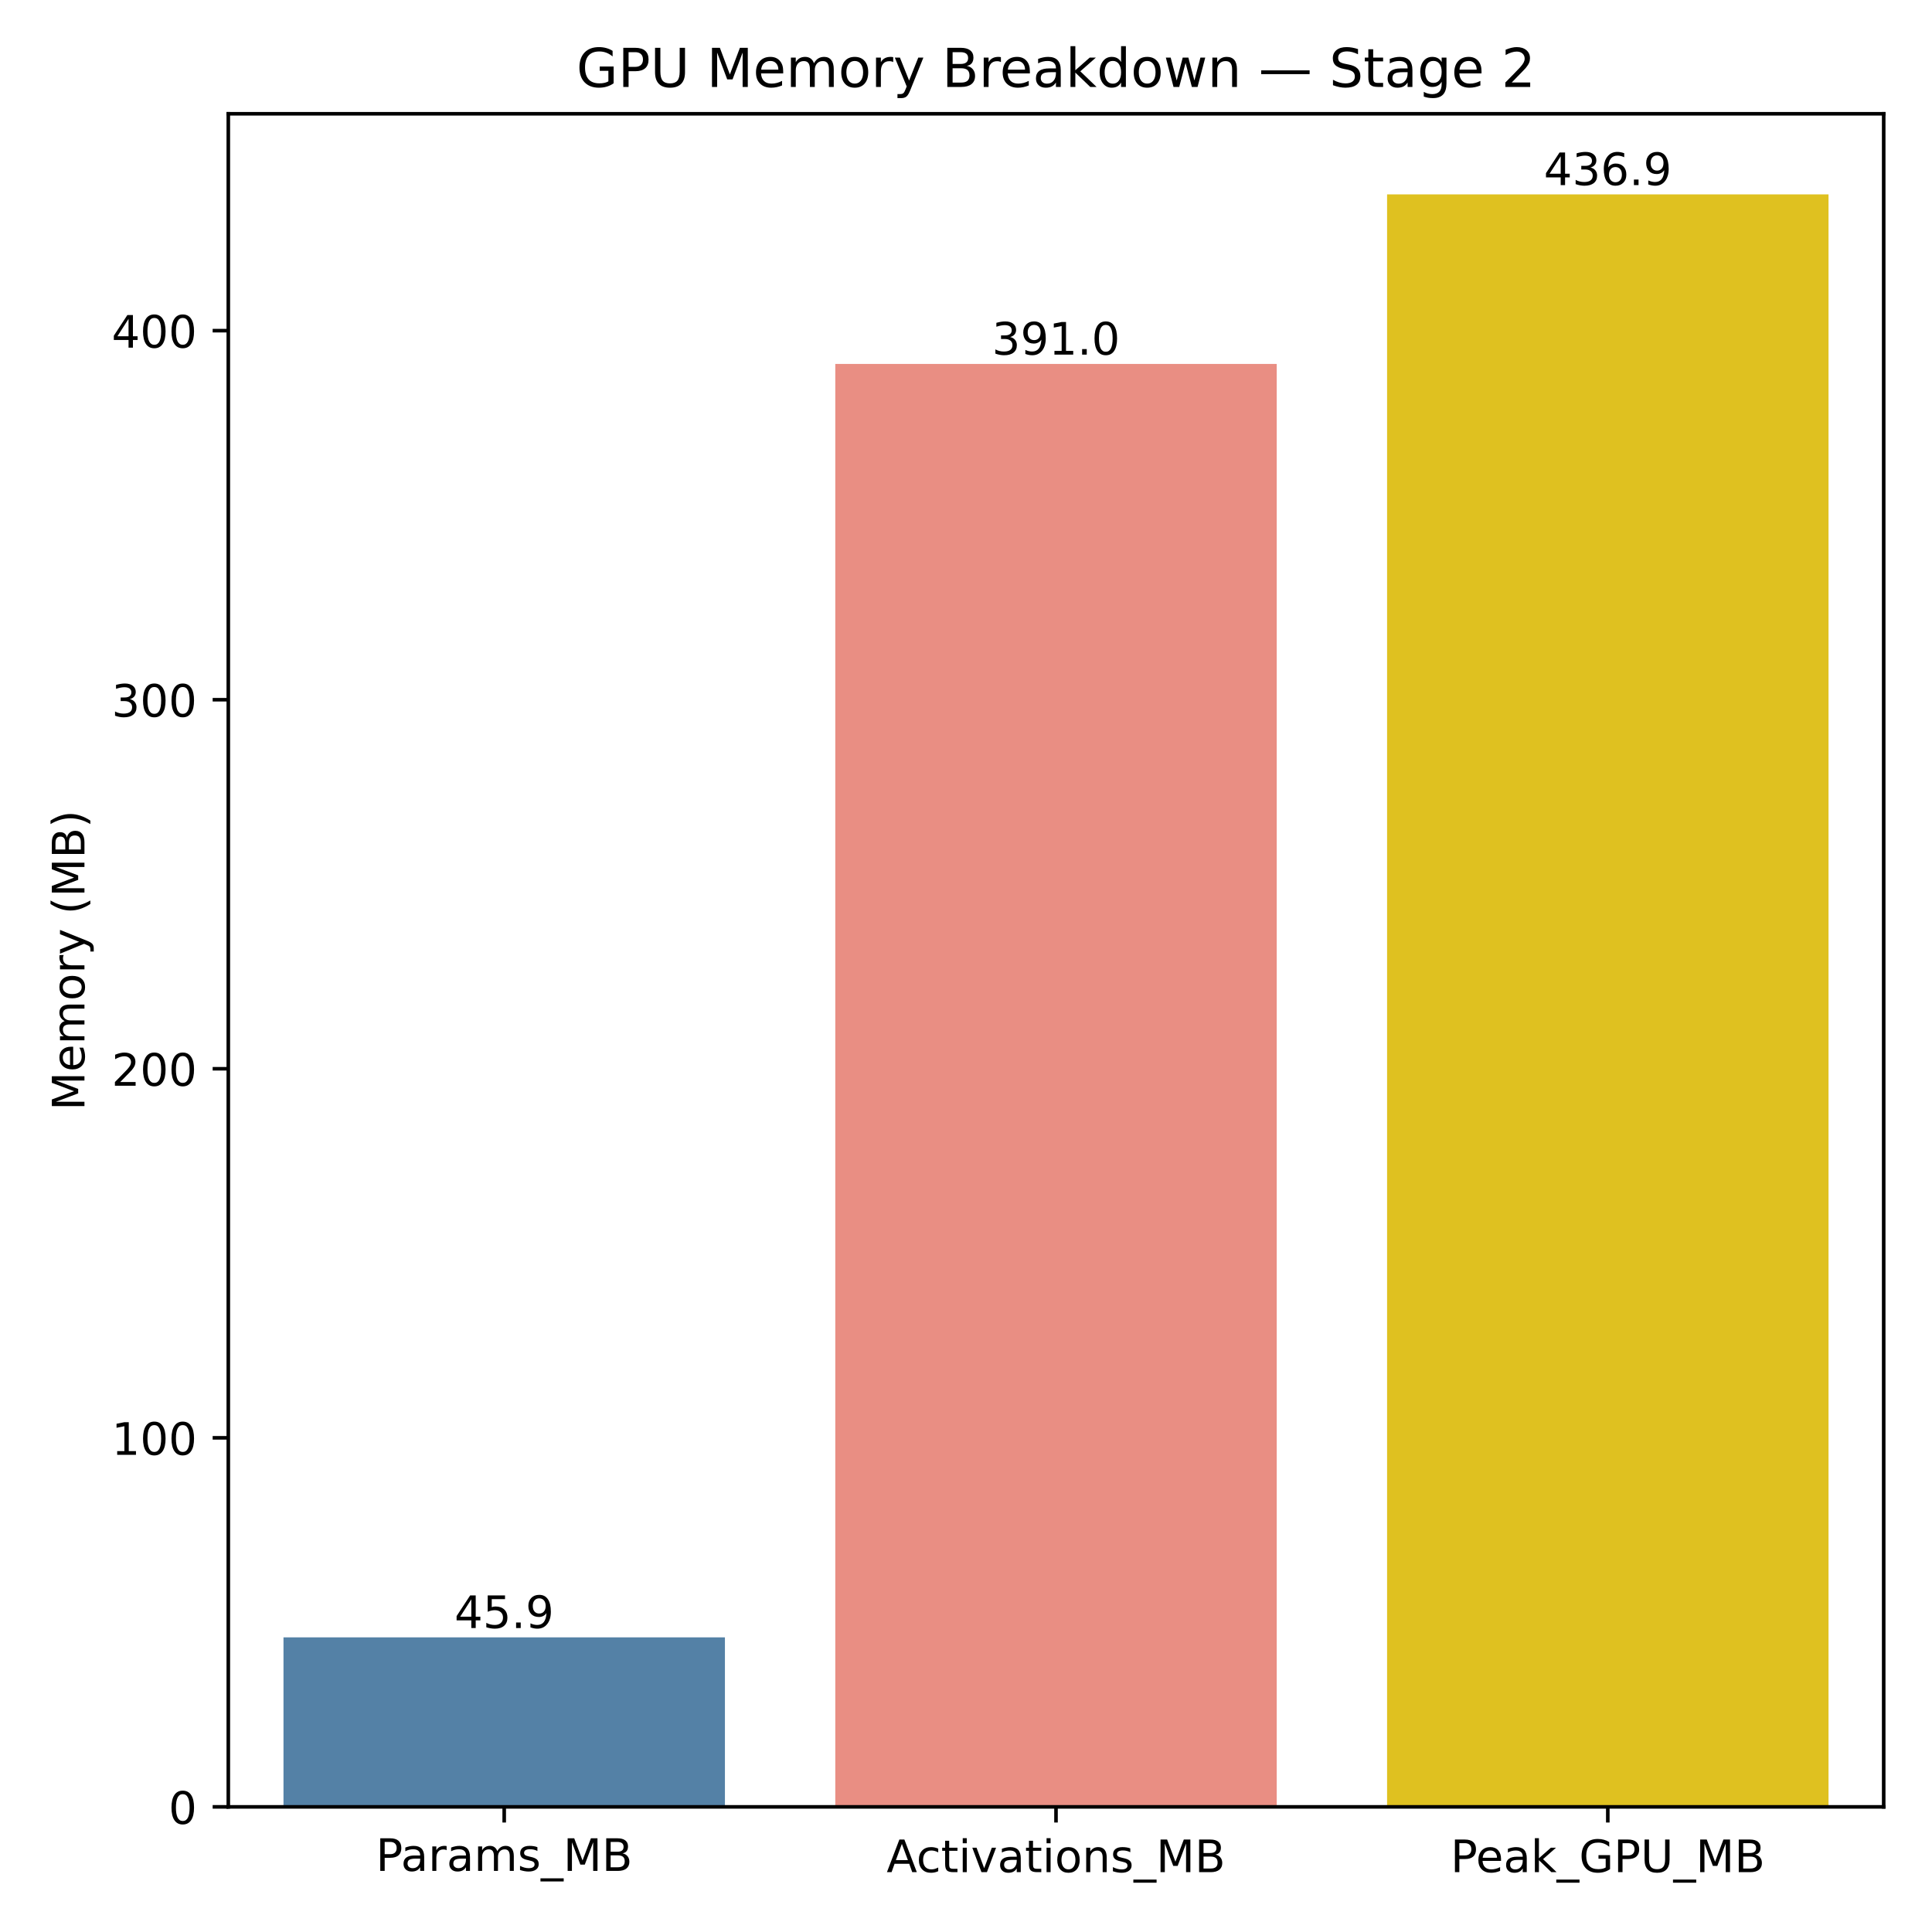
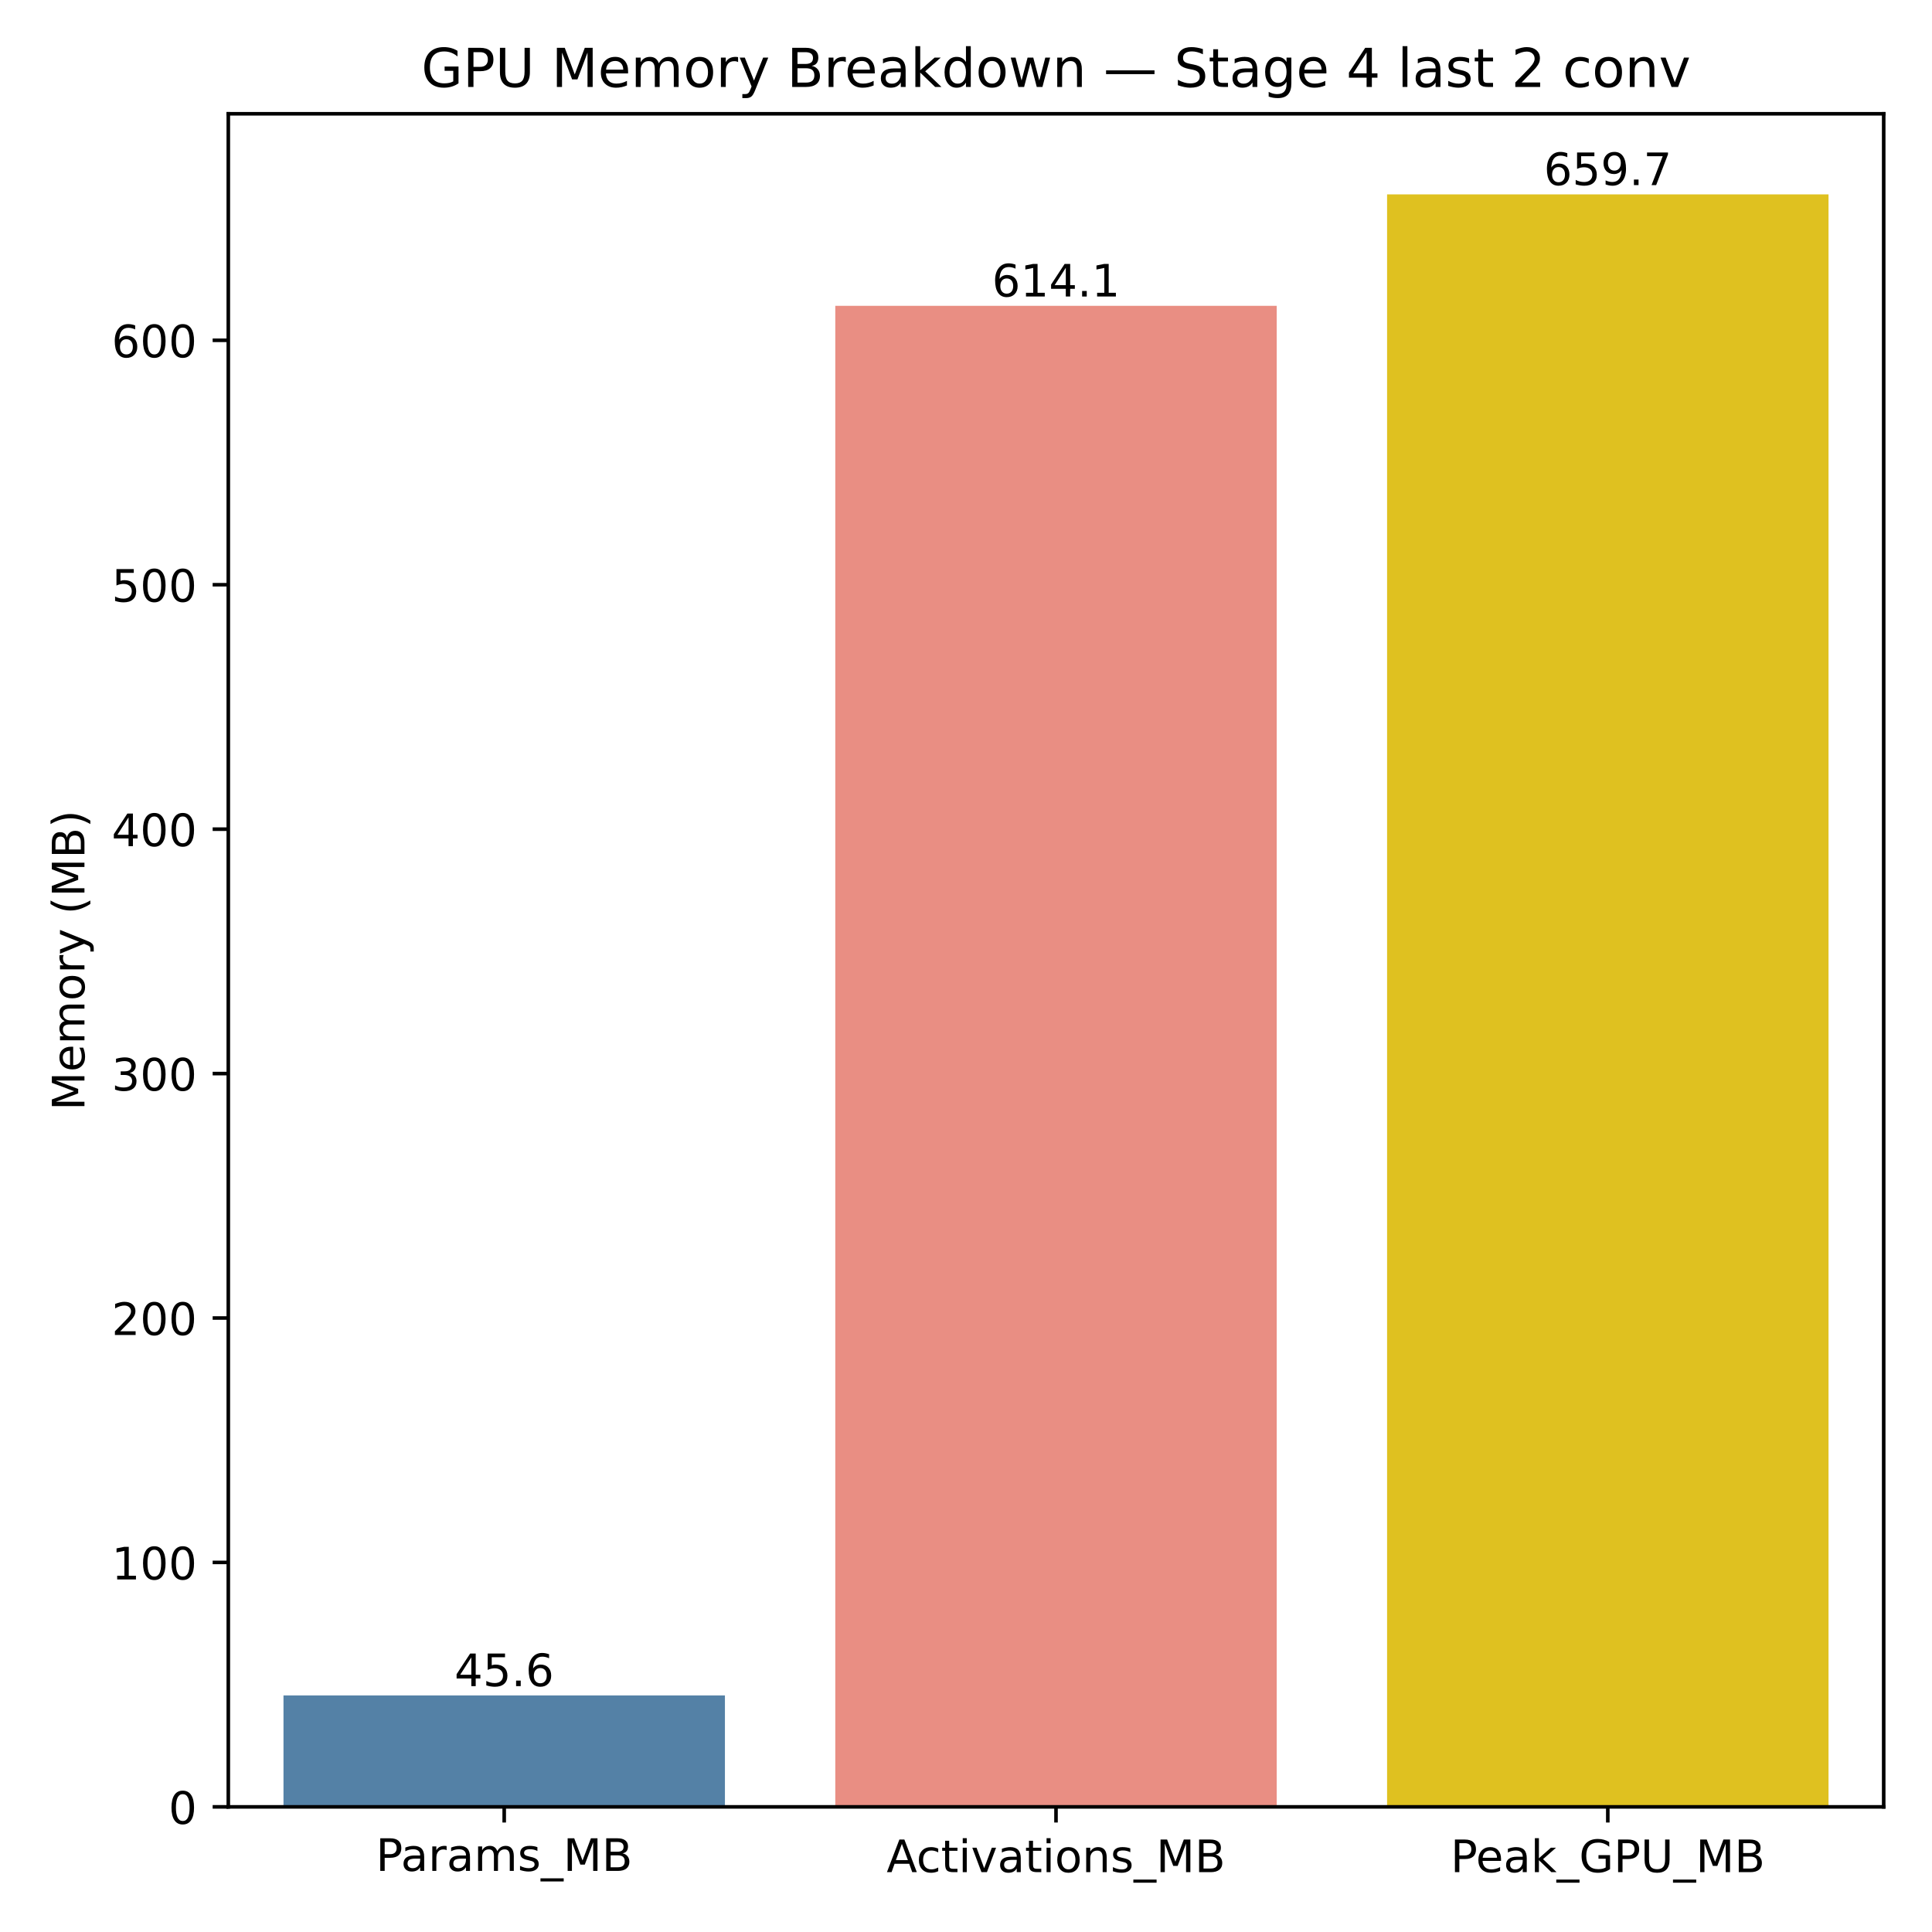
<svg xmlns="http://www.w3.org/2000/svg" xmlns:xlink="http://www.w3.org/1999/xlink" width="432pt" height="432pt" viewBox="0 0 432 432" version="1.1">
  <defs>
    <style type="text/css">*{stroke-linejoin: round; stroke-linecap: butt}</style>
  </defs>
  <g id="figure_1">
    <g id="patch_1">
      <path d="M 0 432  L 432 432  L 432 0  L 0 0  z " style="fill: #ffffff" />
    </g>
    <g id="axes_1">
      <g id="patch_2">
        <path d="M 51.05 404.019  L 421.2 404.019  L 421.2 25.44  L 51.05 25.44  z " style="fill: #ffffff" />
      </g>
      <g id="patch_3">
-         <path d="M 63.388 404.019  L 162.095 404.019  L 162.095 366.113  L 63.388 366.113  z " clip-path="url(#paf63a27db4)" style="fill: #5481a6" />
+         <path d="M 63.388 404.019  L 162.095 404.019  L 162.095 379.103  L 63.388 379.103  z " clip-path="url(#p46e50c128c)" style="fill: #5481a6" />
      </g>
      <g id="patch_4">
-         <path d="M 186.772 404.019  L 285.478 404.019  L 285.478 81.373  L 186.772 81.373  z " clip-path="url(#paf63a27db4)" style="fill: #e98e83" />
+         <path d="M 186.772 404.019  L 285.478 404.019  L 285.478 68.383  L 186.772 68.383  z " clip-path="url(#p46e50c128c)" style="fill: #e98e83" />
      </g>
      <g id="patch_5">
-         <path d="M 310.155 404.019  L 408.862 404.019  L 408.862 43.468  L 310.155 43.468  z " clip-path="url(#paf63a27db4)" style="fill: #dfc120" />
+         <path d="M 310.155 404.019  L 408.862 404.019  L 408.862 43.468  L 310.155 43.468  z " clip-path="url(#p46e50c128c)" style="fill: #dfc120" />
      </g>
      <g id="matplotlib.axis_1">
        <g id="xtick_1">
          <g id="line2d_1">
            <defs>
-               <path id="mb69e17d9a4" d="M 0 0  L 0 3.5  " style="stroke: #000000; stroke-width: 0.8" />
+               <path id="m70d38e5016" d="M 0 0  L 0 3.5  " style="stroke: #000000; stroke-width: 0.8" />
            </defs>
            <g>
-               <use xlink:href="#mb69e17d9a4" x="112.742" y="404.019" style="stroke: #000000; stroke-width: 0.8" />
+               <use xlink:href="#m70d38e5016" x="112.742" y="404.019" style="stroke: #000000; stroke-width: 0.8" />
            </g>
          </g>
          <g id="text_1">
            <g transform="translate(84.0487 418.3391) scale(0.1 -0.1)">
              <defs>
                <path id="DejaVuSans-50" d="M 1259 4147  L 1259 2394  L 2053 2394  Q 2494 2394 2734 2622  Q 2975 2850 2975 3272  Q 2975 3691 2734 3919  Q 2494 4147 2053 4147  L 1259 4147  z M 628 4666  L 2053 4666  Q 2838 4666 3239 4311  Q 3641 3956 3641 3272  Q 3641 2581 3239 2228  Q 2838 1875 2053 1875  L 1259 1875  L 1259 0  L 628 0  L 628 4666  z " transform="scale(0.015625)" />
                <path id="DejaVuSans-61" d="M 2194 1759  Q 1497 1759 1228 1600  Q 959 1441 959 1056  Q 959 750 1161 570  Q 1363 391 1709 391  Q 2188 391 2477 730  Q 2766 1069 2766 1631  L 2766 1759  L 2194 1759  z M 3341 1997  L 3341 0  L 2766 0  L 2766 531  Q 2569 213 2275 61  Q 1981 -91 1556 -91  Q 1019 -91 701 211  Q 384 513 384 1019  Q 384 1609 779 1909  Q 1175 2209 1959 2209  L 2766 2209  L 2766 2266  Q 2766 2663 2505 2880  Q 2244 3097 1772 3097  Q 1472 3097 1187 3025  Q 903 2953 641 2809  L 641 3341  Q 956 3463 1253 3523  Q 1550 3584 1831 3584  Q 2591 3584 2966 3190  Q 3341 2797 3341 1997  z " transform="scale(0.015625)" />
                <path id="DejaVuSans-72" d="M 2631 2963  Q 2534 3019 2420 3045  Q 2306 3072 2169 3072  Q 1681 3072 1420 2755  Q 1159 2438 1159 1844  L 1159 0  L 581 0  L 581 3500  L 1159 3500  L 1159 2956  Q 1341 3275 1631 3429  Q 1922 3584 2338 3584  Q 2397 3584 2469 3576  Q 2541 3569 2628 3553  L 2631 2963  z " transform="scale(0.015625)" />
                <path id="DejaVuSans-6d" d="M 3328 2828  Q 3544 3216 3844 3400  Q 4144 3584 4550 3584  Q 5097 3584 5394 3201  Q 5691 2819 5691 2113  L 5691 0  L 5113 0  L 5113 2094  Q 5113 2597 4934 2840  Q 4756 3084 4391 3084  Q 3944 3084 3684 2787  Q 3425 2491 3425 1978  L 3425 0  L 2847 0  L 2847 2094  Q 2847 2600 2669 2842  Q 2491 3084 2119 3084  Q 1678 3084 1418 2786  Q 1159 2488 1159 1978  L 1159 0  L 581 0  L 581 3500  L 1159 3500  L 1159 2956  Q 1356 3278 1631 3431  Q 1906 3584 2284 3584  Q 2666 3584 2933 3390  Q 3200 3197 3328 2828  z " transform="scale(0.015625)" />
                <path id="DejaVuSans-73" d="M 2834 3397  L 2834 2853  Q 2591 2978 2328 3040  Q 2066 3103 1784 3103  Q 1356 3103 1142 2972  Q 928 2841 928 2578  Q 928 2378 1081 2264  Q 1234 2150 1697 2047  L 1894 2003  Q 2506 1872 2764 1633  Q 3022 1394 3022 966  Q 3022 478 2636 193  Q 2250 -91 1575 -91  Q 1294 -91 989 -36  Q 684 19 347 128  L 347 722  Q 666 556 975 473  Q 1284 391 1588 391  Q 1994 391 2212 530  Q 2431 669 2431 922  Q 2431 1156 2273 1281  Q 2116 1406 1581 1522  L 1381 1569  Q 847 1681 609 1914  Q 372 2147 372 2553  Q 372 3047 722 3315  Q 1072 3584 1716 3584  Q 2034 3584 2315 3537  Q 2597 3491 2834 3397  z " transform="scale(0.015625)" />
                <path id="DejaVuSans-5f" d="M 3263 -1063  L 3263 -1509  L -63 -1509  L -63 -1063  L 3263 -1063  z " transform="scale(0.015625)" />
                <path id="DejaVuSans-4d" d="M 628 4666  L 1569 4666  L 2759 1491  L 3956 4666  L 4897 4666  L 4897 0  L 4281 0  L 4281 4097  L 3078 897  L 2444 897  L 1241 4097  L 1241 0  L 628 0  L 628 4666  z " transform="scale(0.015625)" />
                <path id="DejaVuSans-42" d="M 1259 2228  L 1259 519  L 2272 519  Q 2781 519 3026 730  Q 3272 941 3272 1375  Q 3272 1813 3026 2020  Q 2781 2228 2272 2228  L 1259 2228  z M 1259 4147  L 1259 2741  L 2194 2741  Q 2656 2741 2882 2914  Q 3109 3088 3109 3444  Q 3109 3797 2882 3972  Q 2656 4147 2194 4147  L 1259 4147  z M 628 4666  L 2241 4666  Q 2963 4666 3353 4366  Q 3744 4066 3744 3513  Q 3744 3084 3544 2831  Q 3344 2578 2956 2516  Q 3422 2416 3680 2098  Q 3938 1781 3938 1306  Q 3938 681 3513 340  Q 3088 0 2303 0  L 628 0  L 628 4666  z " transform="scale(0.015625)" />
              </defs>
              <use xlink:href="#DejaVuSans-50" />
              <use xlink:href="#DejaVuSans-61" transform="translate(55.80273 0)" />
              <use xlink:href="#DejaVuSans-72" transform="translate(117.082 0)" />
              <use xlink:href="#DejaVuSans-61" transform="translate(158.1953 0)" />
              <use xlink:href="#DejaVuSans-6d" transform="translate(219.4746 0)" />
              <use xlink:href="#DejaVuSans-73" transform="translate(316.8867 0)" />
              <use xlink:href="#DejaVuSans-5f" transform="translate(368.9863 0)" />
              <use xlink:href="#DejaVuSans-4d" transform="translate(418.9863 0)" />
              <use xlink:href="#DejaVuSans-42" transform="translate(505.2656 0)" />
            </g>
          </g>
        </g>
        <g id="xtick_2">
          <g id="line2d_2">
            <g>
-               <use xlink:href="#mb69e17d9a4" x="236.125" y="404.019" style="stroke: #000000; stroke-width: 0.8" />
+               <use xlink:href="#m70d38e5016" x="236.125" y="404.019" style="stroke: #000000; stroke-width: 0.8" />
            </g>
          </g>
          <g id="text_2">
            <g transform="translate(198.2438 418.6172) scale(0.1 -0.1)">
              <defs>
                <path id="DejaVuSans-41" d="M 2188 4044  L 1331 1722  L 3047 1722  L 2188 4044  z M 1831 4666  L 2547 4666  L 4325 0  L 3669 0  L 3244 1197  L 1141 1197  L 716 0  L 50 0  L 1831 4666  z " transform="scale(0.015625)" />
                <path id="DejaVuSans-63" d="M 3122 3366  L 3122 2828  Q 2878 2963 2633 3030  Q 2388 3097 2138 3097  Q 1578 3097 1268 2742  Q 959 2388 959 1747  Q 959 1106 1268 751  Q 1578 397 2138 397  Q 2388 397 2633 464  Q 2878 531 3122 666  L 3122 134  Q 2881 22 2623 -34  Q 2366 -91 2075 -91  Q 1284 -91 818 406  Q 353 903 353 1747  Q 353 2603 823 3093  Q 1294 3584 2113 3584  Q 2378 3584 2631 3529  Q 2884 3475 3122 3366  z " transform="scale(0.015625)" />
                <path id="DejaVuSans-74" d="M 1172 4494  L 1172 3500  L 2356 3500  L 2356 3053  L 1172 3053  L 1172 1153  Q 1172 725 1289 603  Q 1406 481 1766 481  L 2356 481  L 2356 0  L 1766 0  Q 1100 0 847 248  Q 594 497 594 1153  L 594 3053  L 172 3053  L 172 3500  L 594 3500  L 594 4494  L 1172 4494  z " transform="scale(0.015625)" />
                <path id="DejaVuSans-69" d="M 603 3500  L 1178 3500  L 1178 0  L 603 0  L 603 3500  z M 603 4863  L 1178 4863  L 1178 4134  L 603 4134  L 603 4863  z " transform="scale(0.015625)" />
                <path id="DejaVuSans-76" d="M 191 3500  L 800 3500  L 1894 563  L 2988 3500  L 3597 3500  L 2284 0  L 1503 0  L 191 3500  z " transform="scale(0.015625)" />
                <path id="DejaVuSans-6f" d="M 1959 3097  Q 1497 3097 1228 2736  Q 959 2375 959 1747  Q 959 1119 1226 758  Q 1494 397 1959 397  Q 2419 397 2687 759  Q 2956 1122 2956 1747  Q 2956 2369 2687 2733  Q 2419 3097 1959 3097  z M 1959 3584  Q 2709 3584 3137 3096  Q 3566 2609 3566 1747  Q 3566 888 3137 398  Q 2709 -91 1959 -91  Q 1206 -91 779 398  Q 353 888 353 1747  Q 353 2609 779 3096  Q 1206 3584 1959 3584  z " transform="scale(0.015625)" />
                <path id="DejaVuSans-6e" d="M 3513 2113  L 3513 0  L 2938 0  L 2938 2094  Q 2938 2591 2744 2837  Q 2550 3084 2163 3084  Q 1697 3084 1428 2787  Q 1159 2491 1159 1978  L 1159 0  L 581 0  L 581 3500  L 1159 3500  L 1159 2956  Q 1366 3272 1645 3428  Q 1925 3584 2291 3584  Q 2894 3584 3203 3211  Q 3513 2838 3513 2113  z " transform="scale(0.015625)" />
              </defs>
              <use xlink:href="#DejaVuSans-41" />
              <use xlink:href="#DejaVuSans-63" transform="translate(66.6582 0)" />
              <use xlink:href="#DejaVuSans-74" transform="translate(121.6387 0)" />
              <use xlink:href="#DejaVuSans-69" transform="translate(160.8477 0)" />
              <use xlink:href="#DejaVuSans-76" transform="translate(188.6309 0)" />
              <use xlink:href="#DejaVuSans-61" transform="translate(247.8105 0)" />
              <use xlink:href="#DejaVuSans-74" transform="translate(309.0898 0)" />
              <use xlink:href="#DejaVuSans-69" transform="translate(348.2988 0)" />
              <use xlink:href="#DejaVuSans-6f" transform="translate(376.082 0)" />
              <use xlink:href="#DejaVuSans-6e" transform="translate(437.2637 0)" />
              <use xlink:href="#DejaVuSans-73" transform="translate(500.6426 0)" />
              <use xlink:href="#DejaVuSans-5f" transform="translate(552.7422 0)" />
              <use xlink:href="#DejaVuSans-4d" transform="translate(602.7422 0)" />
              <use xlink:href="#DejaVuSans-42" transform="translate(689.0215 0)" />
            </g>
          </g>
        </g>
        <g id="xtick_3">
          <g id="line2d_3">
            <g>
-               <use xlink:href="#mb69e17d9a4" x="359.508" y="404.019" style="stroke: #000000; stroke-width: 0.8" />
+               <use xlink:href="#m70d38e5016" x="359.508" y="404.019" style="stroke: #000000; stroke-width: 0.8" />
            </g>
          </g>
          <g id="text_3">
            <g transform="translate(324.3458 418.6172) scale(0.1 -0.1)">
              <defs>
                <path id="DejaVuSans-65" d="M 3597 1894  L 3597 1613  L 953 1613  Q 991 1019 1311 708  Q 1631 397 2203 397  Q 2534 397 2845 478  Q 3156 559 3463 722  L 3463 178  Q 3153 47 2828 -22  Q 2503 -91 2169 -91  Q 1331 -91 842 396  Q 353 884 353 1716  Q 353 2575 817 3079  Q 1281 3584 2069 3584  Q 2775 3584 3186 3129  Q 3597 2675 3597 1894  z M 3022 2063  Q 3016 2534 2758 2815  Q 2500 3097 2075 3097  Q 1594 3097 1305 2825  Q 1016 2553 972 2059  L 3022 2063  z " transform="scale(0.015625)" />
                <path id="DejaVuSans-6b" d="M 581 4863  L 1159 4863  L 1159 1991  L 2875 3500  L 3609 3500  L 1753 1863  L 3688 0  L 2938 0  L 1159 1709  L 1159 0  L 581 0  L 581 4863  z " transform="scale(0.015625)" />
                <path id="DejaVuSans-47" d="M 3809 666  L 3809 1919  L 2778 1919  L 2778 2438  L 4434 2438  L 4434 434  Q 4069 175 3628 42  Q 3188 -91 2688 -91  Q 1594 -91 976 548  Q 359 1188 359 2328  Q 359 3472 976 4111  Q 1594 4750 2688 4750  Q 3144 4750 3555 4637  Q 3966 4525 4313 4306  L 4313 3634  Q 3963 3931 3569 4081  Q 3175 4231 2741 4231  Q 1884 4231 1454 3753  Q 1025 3275 1025 2328  Q 1025 1384 1454 906  Q 1884 428 2741 428  Q 3075 428 3337 486  Q 3600 544 3809 666  z " transform="scale(0.015625)" />
                <path id="DejaVuSans-55" d="M 556 4666  L 1191 4666  L 1191 1831  Q 1191 1081 1462 751  Q 1734 422 2344 422  Q 2950 422 3222 751  Q 3494 1081 3494 1831  L 3494 4666  L 4128 4666  L 4128 1753  Q 4128 841 3676 375  Q 3225 -91 2344 -91  Q 1459 -91 1007 375  Q 556 841 556 1753  L 556 4666  z " transform="scale(0.015625)" />
              </defs>
              <use xlink:href="#DejaVuSans-50" />
              <use xlink:href="#DejaVuSans-65" transform="translate(56.67773 0)" />
              <use xlink:href="#DejaVuSans-61" transform="translate(118.2012 0)" />
              <use xlink:href="#DejaVuSans-6b" transform="translate(179.4805 0)" />
              <use xlink:href="#DejaVuSans-5f" transform="translate(237.3906 0)" />
              <use xlink:href="#DejaVuSans-47" transform="translate(287.3906 0)" />
              <use xlink:href="#DejaVuSans-50" transform="translate(364.8809 0)" />
              <use xlink:href="#DejaVuSans-55" transform="translate(425.1836 0)" />
              <use xlink:href="#DejaVuSans-5f" transform="translate(498.377 0)" />
              <use xlink:href="#DejaVuSans-4d" transform="translate(548.377 0)" />
              <use xlink:href="#DejaVuSans-42" transform="translate(634.6562 0)" />
            </g>
          </g>
        </g>
      </g>
      <g id="matplotlib.axis_2">
        <g id="ytick_1">
          <g id="line2d_4">
            <defs>
-               <path id="m42129d352d" d="M 0 0  L -3.5 0  " style="stroke: #000000; stroke-width: 0.8" />
+               <path id="mb2602d8794" d="M 0 0  L -3.5 0  " style="stroke: #000000; stroke-width: 0.8" />
            </defs>
            <g>
-               <use xlink:href="#m42129d352d" x="51.05" y="404.019" style="stroke: #000000; stroke-width: 0.8" />
+               <use xlink:href="#mb2602d8794" x="51.05" y="404.019" style="stroke: #000000; stroke-width: 0.8" />
            </g>
          </g>
          <g id="text_4">
            <g transform="translate(37.6875 407.818) scale(0.1 -0.1)">
              <defs>
                <path id="DejaVuSans-30" d="M 2034 4250  Q 1547 4250 1301 3770  Q 1056 3291 1056 2328  Q 1056 1369 1301 889  Q 1547 409 2034 409  Q 2525 409 2770 889  Q 3016 1369 3016 2328  Q 3016 3291 2770 3770  Q 2525 4250 2034 4250  z M 2034 4750  Q 2819 4750 3233 4129  Q 3647 3509 3647 2328  Q 3647 1150 3233 529  Q 2819 -91 2034 -91  Q 1250 -91 836 529  Q 422 1150 422 2328  Q 422 3509 836 4129  Q 1250 4750 2034 4750  z " transform="scale(0.015625)" />
              </defs>
              <use xlink:href="#DejaVuSans-30" />
            </g>
          </g>
        </g>
        <g id="ytick_2">
          <g id="line2d_5">
            <g>
-               <use xlink:href="#m42129d352d" x="51.05" y="321.498" style="stroke: #000000; stroke-width: 0.8" />
+               <use xlink:href="#mb2602d8794" x="51.05" y="349.364" style="stroke: #000000; stroke-width: 0.8" />
            </g>
          </g>
          <g id="text_5">
-             <g transform="translate(24.9625 325.297) scale(0.1 -0.1)">
+             <g transform="translate(24.9625 353.1633) scale(0.1 -0.1)">
              <defs>
                <path id="DejaVuSans-31" d="M 794 531  L 1825 531  L 1825 4091  L 703 3866  L 703 4441  L 1819 4666  L 2450 4666  L 2450 531  L 3481 531  L 3481 0  L 794 0  L 794 531  z " transform="scale(0.015625)" />
              </defs>
              <use xlink:href="#DejaVuSans-31" />
              <use xlink:href="#DejaVuSans-30" transform="translate(63.62305 0)" />
              <use xlink:href="#DejaVuSans-30" transform="translate(127.2461 0)" />
            </g>
          </g>
        </g>
        <g id="ytick_3">
          <g id="line2d_6">
            <g>
-               <use xlink:href="#m42129d352d" x="51.05" y="238.977" style="stroke: #000000; stroke-width: 0.8" />
+               <use xlink:href="#mb2602d8794" x="51.05" y="294.709" style="stroke: #000000; stroke-width: 0.8" />
            </g>
          </g>
          <g id="text_6">
-             <g transform="translate(24.9625 242.7761) scale(0.1 -0.1)">
+             <g transform="translate(24.9625 298.5087) scale(0.1 -0.1)">
              <defs>
                <path id="DejaVuSans-32" d="M 1228 531  L 3431 531  L 3431 0  L 469 0  L 469 531  Q 828 903 1448 1529  Q 2069 2156 2228 2338  Q 2531 2678 2651 2914  Q 2772 3150 2772 3378  Q 2772 3750 2511 3984  Q 2250 4219 1831 4219  Q 1534 4219 1204 4116  Q 875 4013 500 3803  L 500 4441  Q 881 4594 1212 4672  Q 1544 4750 1819 4750  Q 2544 4750 2975 4387  Q 3406 4025 3406 3419  Q 3406 3131 3298 2873  Q 3191 2616 2906 2266  Q 2828 2175 2409 1742  Q 1991 1309 1228 531  z " transform="scale(0.015625)" />
              </defs>
              <use xlink:href="#DejaVuSans-32" />
              <use xlink:href="#DejaVuSans-30" transform="translate(63.62305 0)" />
              <use xlink:href="#DejaVuSans-30" transform="translate(127.2461 0)" />
            </g>
          </g>
        </g>
        <g id="ytick_4">
          <g id="line2d_7">
            <g>
-               <use xlink:href="#m42129d352d" x="51.05" y="156.456" style="stroke: #000000; stroke-width: 0.8" />
+               <use xlink:href="#mb2602d8794" x="51.05" y="240.055" style="stroke: #000000; stroke-width: 0.8" />
            </g>
          </g>
          <g id="text_7">
-             <g transform="translate(24.9625 160.2551) scale(0.1 -0.1)">
+             <g transform="translate(24.9625 243.854) scale(0.1 -0.1)">
              <defs>
                <path id="DejaVuSans-33" d="M 2597 2516  Q 3050 2419 3304 2112  Q 3559 1806 3559 1356  Q 3559 666 3084 287  Q 2609 -91 1734 -91  Q 1441 -91 1130 -33  Q 819 25 488 141  L 488 750  Q 750 597 1062 519  Q 1375 441 1716 441  Q 2309 441 2620 675  Q 2931 909 2931 1356  Q 2931 1769 2642 2001  Q 2353 2234 1838 2234  L 1294 2234  L 1294 2753  L 1863 2753  Q 2328 2753 2575 2939  Q 2822 3125 2822 3475  Q 2822 3834 2567 4026  Q 2313 4219 1838 4219  Q 1578 4219 1281 4162  Q 984 4106 628 3988  L 628 4550  Q 988 4650 1302 4700  Q 1616 4750 1894 4750  Q 2613 4750 3031 4423  Q 3450 4097 3450 3541  Q 3450 3153 3228 2886  Q 3006 2619 2597 2516  z " transform="scale(0.015625)" />
              </defs>
              <use xlink:href="#DejaVuSans-33" />
              <use xlink:href="#DejaVuSans-30" transform="translate(63.62305 0)" />
              <use xlink:href="#DejaVuSans-30" transform="translate(127.2461 0)" />
            </g>
          </g>
        </g>
        <g id="ytick_5">
          <g id="line2d_8">
            <g>
-               <use xlink:href="#m42129d352d" x="51.05" y="73.935" style="stroke: #000000; stroke-width: 0.8" />
+               <use xlink:href="#mb2602d8794" x="51.05" y="185.4" style="stroke: #000000; stroke-width: 0.8" />
            </g>
          </g>
          <g id="text_8">
-             <g transform="translate(24.9625 77.7342) scale(0.1 -0.1)">
+             <g transform="translate(24.9625 189.1994) scale(0.1 -0.1)">
              <defs>
                <path id="DejaVuSans-34" d="M 2419 4116  L 825 1625  L 2419 1625  L 2419 4116  z M 2253 4666  L 3047 4666  L 3047 1625  L 3713 1625  L 3713 1100  L 3047 1100  L 3047 0  L 2419 0  L 2419 1100  L 313 1100  L 313 1709  L 2253 4666  z " transform="scale(0.015625)" />
              </defs>
              <use xlink:href="#DejaVuSans-34" />
              <use xlink:href="#DejaVuSans-30" transform="translate(63.62305 0)" />
              <use xlink:href="#DejaVuSans-30" transform="translate(127.2461 0)" />
            </g>
          </g>
        </g>
-         <g id="text_9">
+         <g id="ytick_6">
+           <g id="line2d_9">
+             <g>
+               <use xlink:href="#mb2602d8794" x="51.05" y="130.746" style="stroke: #000000; stroke-width: 0.8" />
+             </g>
+           </g>
+           <g id="text_9">
+             <g transform="translate(24.9625 134.5448) scale(0.1 -0.1)">
+               <defs>
+                 <path id="DejaVuSans-35" d="M 691 4666  L 3169 4666  L 3169 4134  L 1269 4134  L 1269 2991  Q 1406 3038 1543 3061  Q 1681 3084 1819 3084  Q 2600 3084 3056 2656  Q 3513 2228 3513 1497  Q 3513 744 3044 326  Q 2575 -91 1722 -91  Q 1428 -91 1123 -41  Q 819 9 494 109  L 494 744  Q 775 591 1075 516  Q 1375 441 1709 441  Q 2250 441 2565 725  Q 2881 1009 2881 1497  Q 2881 1984 2565 2268  Q 2250 2553 1709 2553  Q 1456 2553 1204 2497  Q 953 2441 691 2322  L 691 4666  z " transform="scale(0.015625)" />
+               </defs>
+               <use xlink:href="#DejaVuSans-35" />
+               <use xlink:href="#DejaVuSans-30" transform="translate(63.62305 0)" />
+               <use xlink:href="#DejaVuSans-30" transform="translate(127.2461 0)" />
+             </g>
+           </g>
+         </g>
+         <g id="ytick_7">
+           <g id="line2d_10">
+             <g>
+               <use xlink:href="#mb2602d8794" x="51.05" y="76.091" style="stroke: #000000; stroke-width: 0.8" />
+             </g>
+           </g>
+           <g id="text_10">
+             <g transform="translate(24.9625 79.89012) scale(0.1 -0.1)">
+               <defs>
+                 <path id="DejaVuSans-36" d="M 2113 2584  Q 1688 2584 1439 2293  Q 1191 2003 1191 1497  Q 1191 994 1439 701  Q 1688 409 2113 409  Q 2538 409 2786 701  Q 3034 994 3034 1497  Q 3034 2003 2786 2293  Q 2538 2584 2113 2584  z M 3366 4563  L 3366 3988  Q 3128 4100 2886 4159  Q 2644 4219 2406 4219  Q 1781 4219 1451 3797  Q 1122 3375 1075 2522  Q 1259 2794 1537 2939  Q 1816 3084 2150 3084  Q 2853 3084 3261 2657  Q 3669 2231 3669 1497  Q 3669 778 3244 343  Q 2819 -91 2113 -91  Q 1303 -91 875 529  Q 447 1150 447 2328  Q 447 3434 972 4092  Q 1497 4750 2381 4750  Q 2619 4750 2861 4703  Q 3103 4656 3366 4563  z " transform="scale(0.015625)" />
+               </defs>
+               <use xlink:href="#DejaVuSans-36" />
+               <use xlink:href="#DejaVuSans-30" transform="translate(63.62305 0)" />
+               <use xlink:href="#DejaVuSans-30" transform="translate(127.2461 0)" />
+             </g>
+           </g>
+         </g>
+         <g id="text_11">
          <g transform="translate(18.88281 248.2997) rotate(-90) scale(0.1 -0.1)">
            <defs>
              <path id="DejaVuSans-79" d="M 2059 -325  Q 1816 -950 1584 -1140  Q 1353 -1331 966 -1331  L 506 -1331  L 506 -850  L 844 -850  Q 1081 -850 1212 -737  Q 1344 -625 1503 -206  L 1606 56  L 191 3500  L 800 3500  L 1894 763  L 2988 3500  L 3597 3500  L 2059 -325  z " transform="scale(0.015625)" />
              <path id="DejaVuSans-20" transform="scale(0.015625)" />
              <path id="DejaVuSans-28" d="M 1984 4856  Q 1566 4138 1362 3434  Q 1159 2731 1159 2009  Q 1159 1288 1364 580  Q 1569 -128 1984 -844  L 1484 -844  Q 1016 -109 783 600  Q 550 1309 550 2009  Q 550 2706 781 3412  Q 1013 4119 1484 4856  L 1984 4856  z " transform="scale(0.015625)" />
              <path id="DejaVuSans-29" d="M 513 4856  L 1013 4856  Q 1481 4119 1714 3412  Q 1947 2706 1947 2009  Q 1947 1309 1714 600  Q 1481 -109 1013 -844  L 513 -844  Q 928 -128 1133 580  Q 1338 1288 1338 2009  Q 1338 2731 1133 3434  Q 928 4138 513 4856  z " transform="scale(0.015625)" />
            </defs>
            <use xlink:href="#DejaVuSans-4d" />
            <use xlink:href="#DejaVuSans-65" transform="translate(86.2793 0)" />
            <use xlink:href="#DejaVuSans-6d" transform="translate(147.8027 0)" />
            <use xlink:href="#DejaVuSans-6f" transform="translate(245.2148 0)" />
            <use xlink:href="#DejaVuSans-72" transform="translate(306.3965 0)" />
            <use xlink:href="#DejaVuSans-79" transform="translate(347.5098 0)" />
            <use xlink:href="#DejaVuSans-20" transform="translate(406.6895 0)" />
            <use xlink:href="#DejaVuSans-28" transform="translate(438.4766 0)" />
            <use xlink:href="#DejaVuSans-4d" transform="translate(477.4902 0)" />
            <use xlink:href="#DejaVuSans-42" transform="translate(563.7695 0)" />
            <use xlink:href="#DejaVuSans-29" transform="translate(632.373 0)" />
          </g>
        </g>
      </g>
-       <g id="line2d_9">
-         <path clip-path="url(#paf63a27db4)" style="fill: none; stroke: #424242; stroke-width: 2.25; stroke-linecap: square" />
-       </g>
-       <g id="line2d_10">
-         <path clip-path="url(#paf63a27db4)" style="fill: none; stroke: #424242; stroke-width: 2.25; stroke-linecap: square" />
-       </g>
      <g id="line2d_11">
-         <path clip-path="url(#paf63a27db4)" style="fill: none; stroke: #424242; stroke-width: 2.25; stroke-linecap: square" />
+         <path clip-path="url(#p46e50c128c)" style="fill: none; stroke: #424242; stroke-width: 2.25; stroke-linecap: square" />
+       </g>
+       <g id="line2d_12">
+         <path clip-path="url(#p46e50c128c)" style="fill: none; stroke: #424242; stroke-width: 2.25; stroke-linecap: square" />
+       </g>
+       <g id="line2d_13">
+         <path clip-path="url(#p46e50c128c)" style="fill: none; stroke: #424242; stroke-width: 2.25; stroke-linecap: square" />
      </g>
      <g id="patch_6">
        <path d="M 51.05 404.019  L 51.05 25.44  " style="fill: none; stroke: #000000; stroke-width: 0.8; stroke-linejoin: miter; stroke-linecap: square" />
      </g>
      <g id="patch_7">
        <path d="M 421.2 404.019  L 421.2 25.44  " style="fill: none; stroke: #000000; stroke-width: 0.8; stroke-linejoin: miter; stroke-linecap: square" />
      </g>
      <g id="patch_8">
        <path d="M 51.05 404.019  L 421.2 404.019  " style="fill: none; stroke: #000000; stroke-width: 0.8; stroke-linejoin: miter; stroke-linecap: square" />
      </g>
      <g id="patch_9">
        <path d="M 51.05 25.44  L 421.2 25.44  " style="fill: none; stroke: #000000; stroke-width: 0.8; stroke-linejoin: miter; stroke-linecap: square" />
      </g>
-       <g id="text_10">
-         <g transform="translate(101.6089 364.0336) scale(0.1 -0.1)">
+       <g id="text_12">
+         <g transform="translate(101.6089 377.0236) scale(0.1 -0.1)">
          <defs>
-             <path id="DejaVuSans-35" d="M 691 4666  L 3169 4666  L 3169 4134  L 1269 4134  L 1269 2991  Q 1406 3038 1543 3061  Q 1681 3084 1819 3084  Q 2600 3084 3056 2656  Q 3513 2228 3513 1497  Q 3513 744 3044 326  Q 2575 -91 1722 -91  Q 1428 -91 1123 -41  Q 819 9 494 109  L 494 744  Q 775 591 1075 516  Q 1375 441 1709 441  Q 2250 441 2565 725  Q 2881 1009 2881 1497  Q 2881 1984 2565 2268  Q 2250 2553 1709 2553  Q 1456 2553 1204 2497  Q 953 2441 691 2322  L 691 4666  z " transform="scale(0.015625)" />
            <path id="DejaVuSans-2e" d="M 684 794  L 1344 794  L 1344 0  L 684 0  L 684 794  z " transform="scale(0.015625)" />
-             <path id="DejaVuSans-39" d="M 703 97  L 703 672  Q 941 559 1184 500  Q 1428 441 1663 441  Q 2288 441 2617 861  Q 2947 1281 2994 2138  Q 2813 1869 2534 1725  Q 2256 1581 1919 1581  Q 1219 1581 811 2004  Q 403 2428 403 3163  Q 403 3881 828 4315  Q 1253 4750 1959 4750  Q 2769 4750 3195 4129  Q 3622 3509 3622 2328  Q 3622 1225 3098 567  Q 2575 -91 1691 -91  Q 1453 -91 1209 -44  Q 966 3 703 97  z M 1959 2075  Q 2384 2075 2632 2365  Q 2881 2656 2881 3163  Q 2881 3666 2632 3958  Q 2384 4250 1959 4250  Q 1534 4250 1286 3958  Q 1038 3666 1038 3163  Q 1038 2656 1286 2365  Q 1534 2075 1959 2075  z " transform="scale(0.015625)" />
          </defs>
          <use xlink:href="#DejaVuSans-34" />
          <use xlink:href="#DejaVuSans-35" transform="translate(63.62305 0)" />
          <use xlink:href="#DejaVuSans-2e" transform="translate(127.2461 0)" />
-           <use xlink:href="#DejaVuSans-39" transform="translate(159.0332 0)" />
-         </g>
-       </g>
-       <g id="text_11">
-         <g transform="translate(221.8109 79.29333) scale(0.1 -0.1)">
-           <use xlink:href="#DejaVuSans-33" />
-           <use xlink:href="#DejaVuSans-39" transform="translate(63.62305 0)" />
-           <use xlink:href="#DejaVuSans-31" transform="translate(127.2461 0)" />
+           <use xlink:href="#DejaVuSans-36" transform="translate(159.0332 0)" />
+         </g>
+       </g>
+       <g id="text_13">
+         <g transform="translate(221.8109 66.30337) scale(0.1 -0.1)">
+           <use xlink:href="#DejaVuSans-36" />
+           <use xlink:href="#DejaVuSans-31" transform="translate(63.62305 0)" />
+           <use xlink:href="#DejaVuSans-34" transform="translate(127.2461 0)" />
          <use xlink:href="#DejaVuSans-2e" transform="translate(190.8691 0)" />
-           <use xlink:href="#DejaVuSans-30" transform="translate(222.6562 0)" />
-         </g>
-       </g>
-       <g id="text_12">
+           <use xlink:href="#DejaVuSans-31" transform="translate(222.6562 0)" />
+         </g>
+       </g>
+       <g id="text_14">
        <g transform="translate(345.1943 41.38787) scale(0.1 -0.1)">
          <defs>
-             <path id="DejaVuSans-36" d="M 2113 2584  Q 1688 2584 1439 2293  Q 1191 2003 1191 1497  Q 1191 994 1439 701  Q 1688 409 2113 409  Q 2538 409 2786 701  Q 3034 994 3034 1497  Q 3034 2003 2786 2293  Q 2538 2584 2113 2584  z M 3366 4563  L 3366 3988  Q 3128 4100 2886 4159  Q 2644 4219 2406 4219  Q 1781 4219 1451 3797  Q 1122 3375 1075 2522  Q 1259 2794 1537 2939  Q 1816 3084 2150 3084  Q 2853 3084 3261 2657  Q 3669 2231 3669 1497  Q 3669 778 3244 343  Q 2819 -91 2113 -91  Q 1303 -91 875 529  Q 447 1150 447 2328  Q 447 3434 972 4092  Q 1497 4750 2381 4750  Q 2619 4750 2861 4703  Q 3103 4656 3366 4563  z " transform="scale(0.015625)" />
+             <path id="DejaVuSans-39" d="M 703 97  L 703 672  Q 941 559 1184 500  Q 1428 441 1663 441  Q 2288 441 2617 861  Q 2947 1281 2994 2138  Q 2813 1869 2534 1725  Q 2256 1581 1919 1581  Q 1219 1581 811 2004  Q 403 2428 403 3163  Q 403 3881 828 4315  Q 1253 4750 1959 4750  Q 2769 4750 3195 4129  Q 3622 3509 3622 2328  Q 3622 1225 3098 567  Q 2575 -91 1691 -91  Q 1453 -91 1209 -44  Q 966 3 703 97  z M 1959 2075  Q 2384 2075 2632 2365  Q 2881 2656 2881 3163  Q 2881 3666 2632 3958  Q 2384 4250 1959 4250  Q 1534 4250 1286 3958  Q 1038 3666 1038 3163  Q 1038 2656 1286 2365  Q 1534 2075 1959 2075  z " transform="scale(0.015625)" />
+             <path id="DejaVuSans-37" d="M 525 4666  L 3525 4666  L 3525 4397  L 1831 0  L 1172 0  L 2766 4134  L 525 4134  L 525 4666  z " transform="scale(0.015625)" />
          </defs>
-           <use xlink:href="#DejaVuSans-34" />
-           <use xlink:href="#DejaVuSans-33" transform="translate(63.62305 0)" />
-           <use xlink:href="#DejaVuSans-36" transform="translate(127.2461 0)" />
+           <use xlink:href="#DejaVuSans-36" />
+           <use xlink:href="#DejaVuSans-35" transform="translate(63.62305 0)" />
+           <use xlink:href="#DejaVuSans-39" transform="translate(127.2461 0)" />
          <use xlink:href="#DejaVuSans-2e" transform="translate(190.8691 0)" />
-           <use xlink:href="#DejaVuSans-39" transform="translate(222.6562 0)" />
-         </g>
-       </g>
-       <g id="text_13">
-         <g transform="translate(128.8928 19.44) scale(0.12 -0.12)">
+           <use xlink:href="#DejaVuSans-37" transform="translate(222.6562 0)" />
+         </g>
+       </g>
+       <g id="text_15">
+         <g transform="translate(94.20906 19.44) scale(0.12 -0.12)">
          <defs>
            <path id="DejaVuSans-64" d="M 2906 2969  L 2906 4863  L 3481 4863  L 3481 0  L 2906 0  L 2906 525  Q 2725 213 2448 61  Q 2172 -91 1784 -91  Q 1150 -91 751 415  Q 353 922 353 1747  Q 353 2572 751 3078  Q 1150 3584 1784 3584  Q 2172 3584 2448 3432  Q 2725 3281 2906 2969  z M 947 1747  Q 947 1113 1208 752  Q 1469 391 1925 391  Q 2381 391 2643 752  Q 2906 1113 2906 1747  Q 2906 2381 2643 2742  Q 2381 3103 1925 3103  Q 1469 3103 1208 2742  Q 947 2381 947 1747  z " transform="scale(0.015625)" />
            <path id="DejaVuSans-77" d="M 269 3500  L 844 3500  L 1563 769  L 2278 3500  L 2956 3500  L 3675 769  L 4391 3500  L 4966 3500  L 4050 0  L 3372 0  L 2619 2869  L 1863 0  L 1184 0  L 269 3500  z " transform="scale(0.015625)" />
            <path id="DejaVuSans-2014" d="M 313 1978  L 6088 1978  L 6088 1528  L 313 1528  L 313 1978  z " transform="scale(0.015625)" />
            <path id="DejaVuSans-53" d="M 3425 4513  L 3425 3897  Q 3066 4069 2747 4153  Q 2428 4238 2131 4238  Q 1616 4238 1336 4038  Q 1056 3838 1056 3469  Q 1056 3159 1242 3001  Q 1428 2844 1947 2747  L 2328 2669  Q 3034 2534 3370 2195  Q 3706 1856 3706 1288  Q 3706 609 3251 259  Q 2797 -91 1919 -91  Q 1588 -91 1214 -16  Q 841 59 441 206  L 441 856  Q 825 641 1194 531  Q 1563 422 1919 422  Q 2459 422 2753 634  Q 3047 847 3047 1241  Q 3047 1584 2836 1778  Q 2625 1972 2144 2069  L 1759 2144  Q 1053 2284 737 2584  Q 422 2884 422 3419  Q 422 4038 858 4394  Q 1294 4750 2059 4750  Q 2388 4750 2728 4690  Q 3069 4631 3425 4513  z " transform="scale(0.015625)" />
            <path id="DejaVuSans-67" d="M 2906 1791  Q 2906 2416 2648 2759  Q 2391 3103 1925 3103  Q 1463 3103 1205 2759  Q 947 2416 947 1791  Q 947 1169 1205 825  Q 1463 481 1925 481  Q 2391 481 2648 825  Q 2906 1169 2906 1791  z M 3481 434  Q 3481 -459 3084 -895  Q 2688 -1331 1869 -1331  Q 1566 -1331 1297 -1286  Q 1028 -1241 775 -1147  L 775 -588  Q 1028 -725 1275 -790  Q 1522 -856 1778 -856  Q 2344 -856 2625 -561  Q 2906 -266 2906 331  L 2906 616  Q 2728 306 2450 153  Q 2172 0 1784 0  Q 1141 0 747 490  Q 353 981 353 1791  Q 353 2603 747 3093  Q 1141 3584 1784 3584  Q 2172 3584 2450 3431  Q 2728 3278 2906 2969  L 2906 3500  L 3481 3500  L 3481 434  z " transform="scale(0.015625)" />
+             <path id="DejaVuSans-6c" d="M 603 4863  L 1178 4863  L 1178 0  L 603 0  L 603 4863  z " transform="scale(0.015625)" />
          </defs>
          <use xlink:href="#DejaVuSans-47" />
          <use xlink:href="#DejaVuSans-50" transform="translate(77.49023 0)" />
          <use xlink:href="#DejaVuSans-55" transform="translate(137.793 0)" />
          <use xlink:href="#DejaVuSans-20" transform="translate(210.9863 0)" />
          <use xlink:href="#DejaVuSans-4d" transform="translate(242.7734 0)" />
          <use xlink:href="#DejaVuSans-65" transform="translate(329.0527 0)" />
          <use xlink:href="#DejaVuSans-6d" transform="translate(390.5762 0)" />
          <use xlink:href="#DejaVuSans-6f" transform="translate(487.9883 0)" />
          <use xlink:href="#DejaVuSans-72" transform="translate(549.1699 0)" />
          <use xlink:href="#DejaVuSans-79" transform="translate(590.2832 0)" />
          <use xlink:href="#DejaVuSans-20" transform="translate(649.4629 0)" />
          <use xlink:href="#DejaVuSans-42" transform="translate(681.25 0)" />
          <use xlink:href="#DejaVuSans-72" transform="translate(749.8535 0)" />
          <use xlink:href="#DejaVuSans-65" transform="translate(788.7168 0)" />
          <use xlink:href="#DejaVuSans-61" transform="translate(850.2402 0)" />
          <use xlink:href="#DejaVuSans-6b" transform="translate(911.5195 0)" />
          <use xlink:href="#DejaVuSans-64" transform="translate(969.4297 0)" />
          <use xlink:href="#DejaVuSans-6f" transform="translate(1032.906 0)" />
          <use xlink:href="#DejaVuSans-77" transform="translate(1094.088 0)" />
          <use xlink:href="#DejaVuSans-6e" transform="translate(1175.875 0)" />
          <use xlink:href="#DejaVuSans-20" transform="translate(1239.254 0)" />
          <use xlink:href="#DejaVuSans-2014" transform="translate(1271.041 0)" />
          <use xlink:href="#DejaVuSans-20" transform="translate(1371.041 0)" />
          <use xlink:href="#DejaVuSans-53" transform="translate(1402.828 0)" />
          <use xlink:href="#DejaVuSans-74" transform="translate(1466.305 0)" />
          <use xlink:href="#DejaVuSans-61" transform="translate(1505.514 0)" />
          <use xlink:href="#DejaVuSans-67" transform="translate(1566.793 0)" />
          <use xlink:href="#DejaVuSans-65" transform="translate(1630.27 0)" />
          <use xlink:href="#DejaVuSans-20" transform="translate(1691.793 0)" />
-           <use xlink:href="#DejaVuSans-32" transform="translate(1723.58 0)" />
+           <use xlink:href="#DejaVuSans-34" transform="translate(1723.58 0)" />
+           <use xlink:href="#DejaVuSans-20" transform="translate(1787.203 0)" />
+           <use xlink:href="#DejaVuSans-6c" transform="translate(1818.99 0)" />
+           <use xlink:href="#DejaVuSans-61" transform="translate(1846.773 0)" />
+           <use xlink:href="#DejaVuSans-73" transform="translate(1908.053 0)" />
+           <use xlink:href="#DejaVuSans-74" transform="translate(1960.152 0)" />
+           <use xlink:href="#DejaVuSans-20" transform="translate(1999.361 0)" />
+           <use xlink:href="#DejaVuSans-32" transform="translate(2031.148 0)" />
+           <use xlink:href="#DejaVuSans-20" transform="translate(2094.771 0)" />
+           <use xlink:href="#DejaVuSans-63" transform="translate(2126.559 0)" />
+           <use xlink:href="#DejaVuSans-6f" transform="translate(2181.539 0)" />
+           <use xlink:href="#DejaVuSans-6e" transform="translate(2242.721 0)" />
+           <use xlink:href="#DejaVuSans-76" transform="translate(2306.1 0)" />
        </g>
      </g>
    </g>
  </g>
  <defs>
-     <clipPath id="paf63a27db4">
+     <clipPath id="p46e50c128c">
      <rect x="51.05" y="25.44" width="370.15" height="378.579" />
    </clipPath>
  </defs>
</svg>
